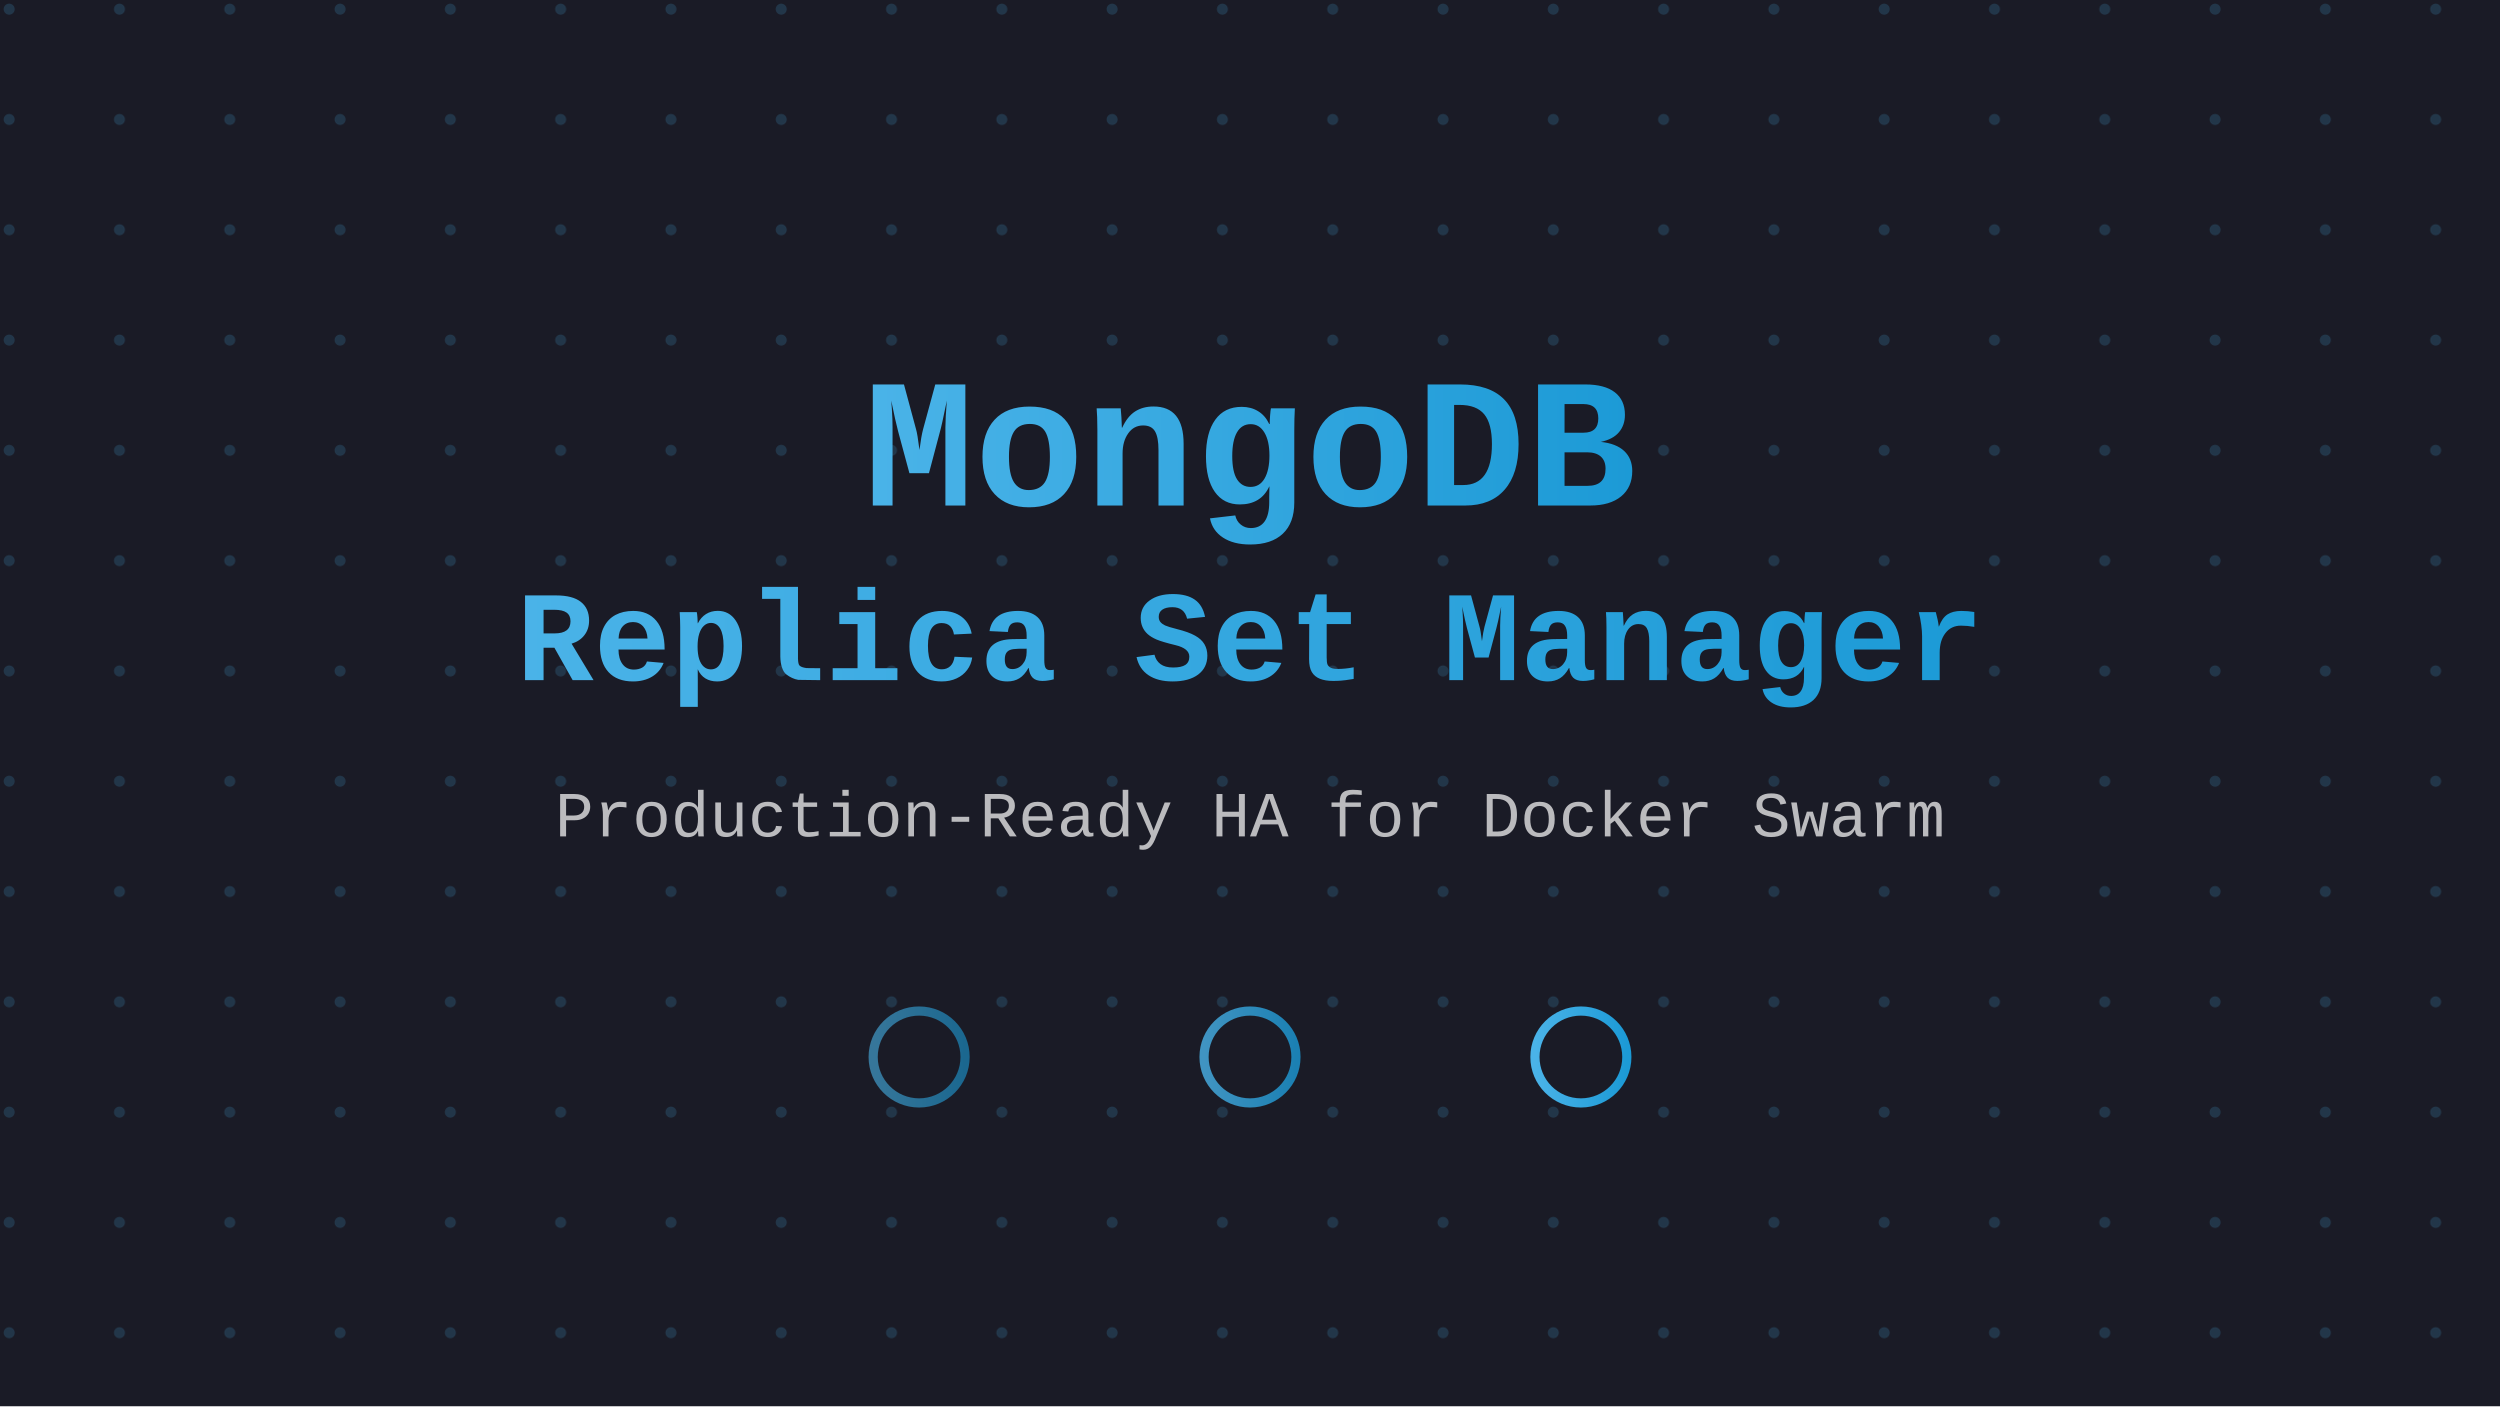
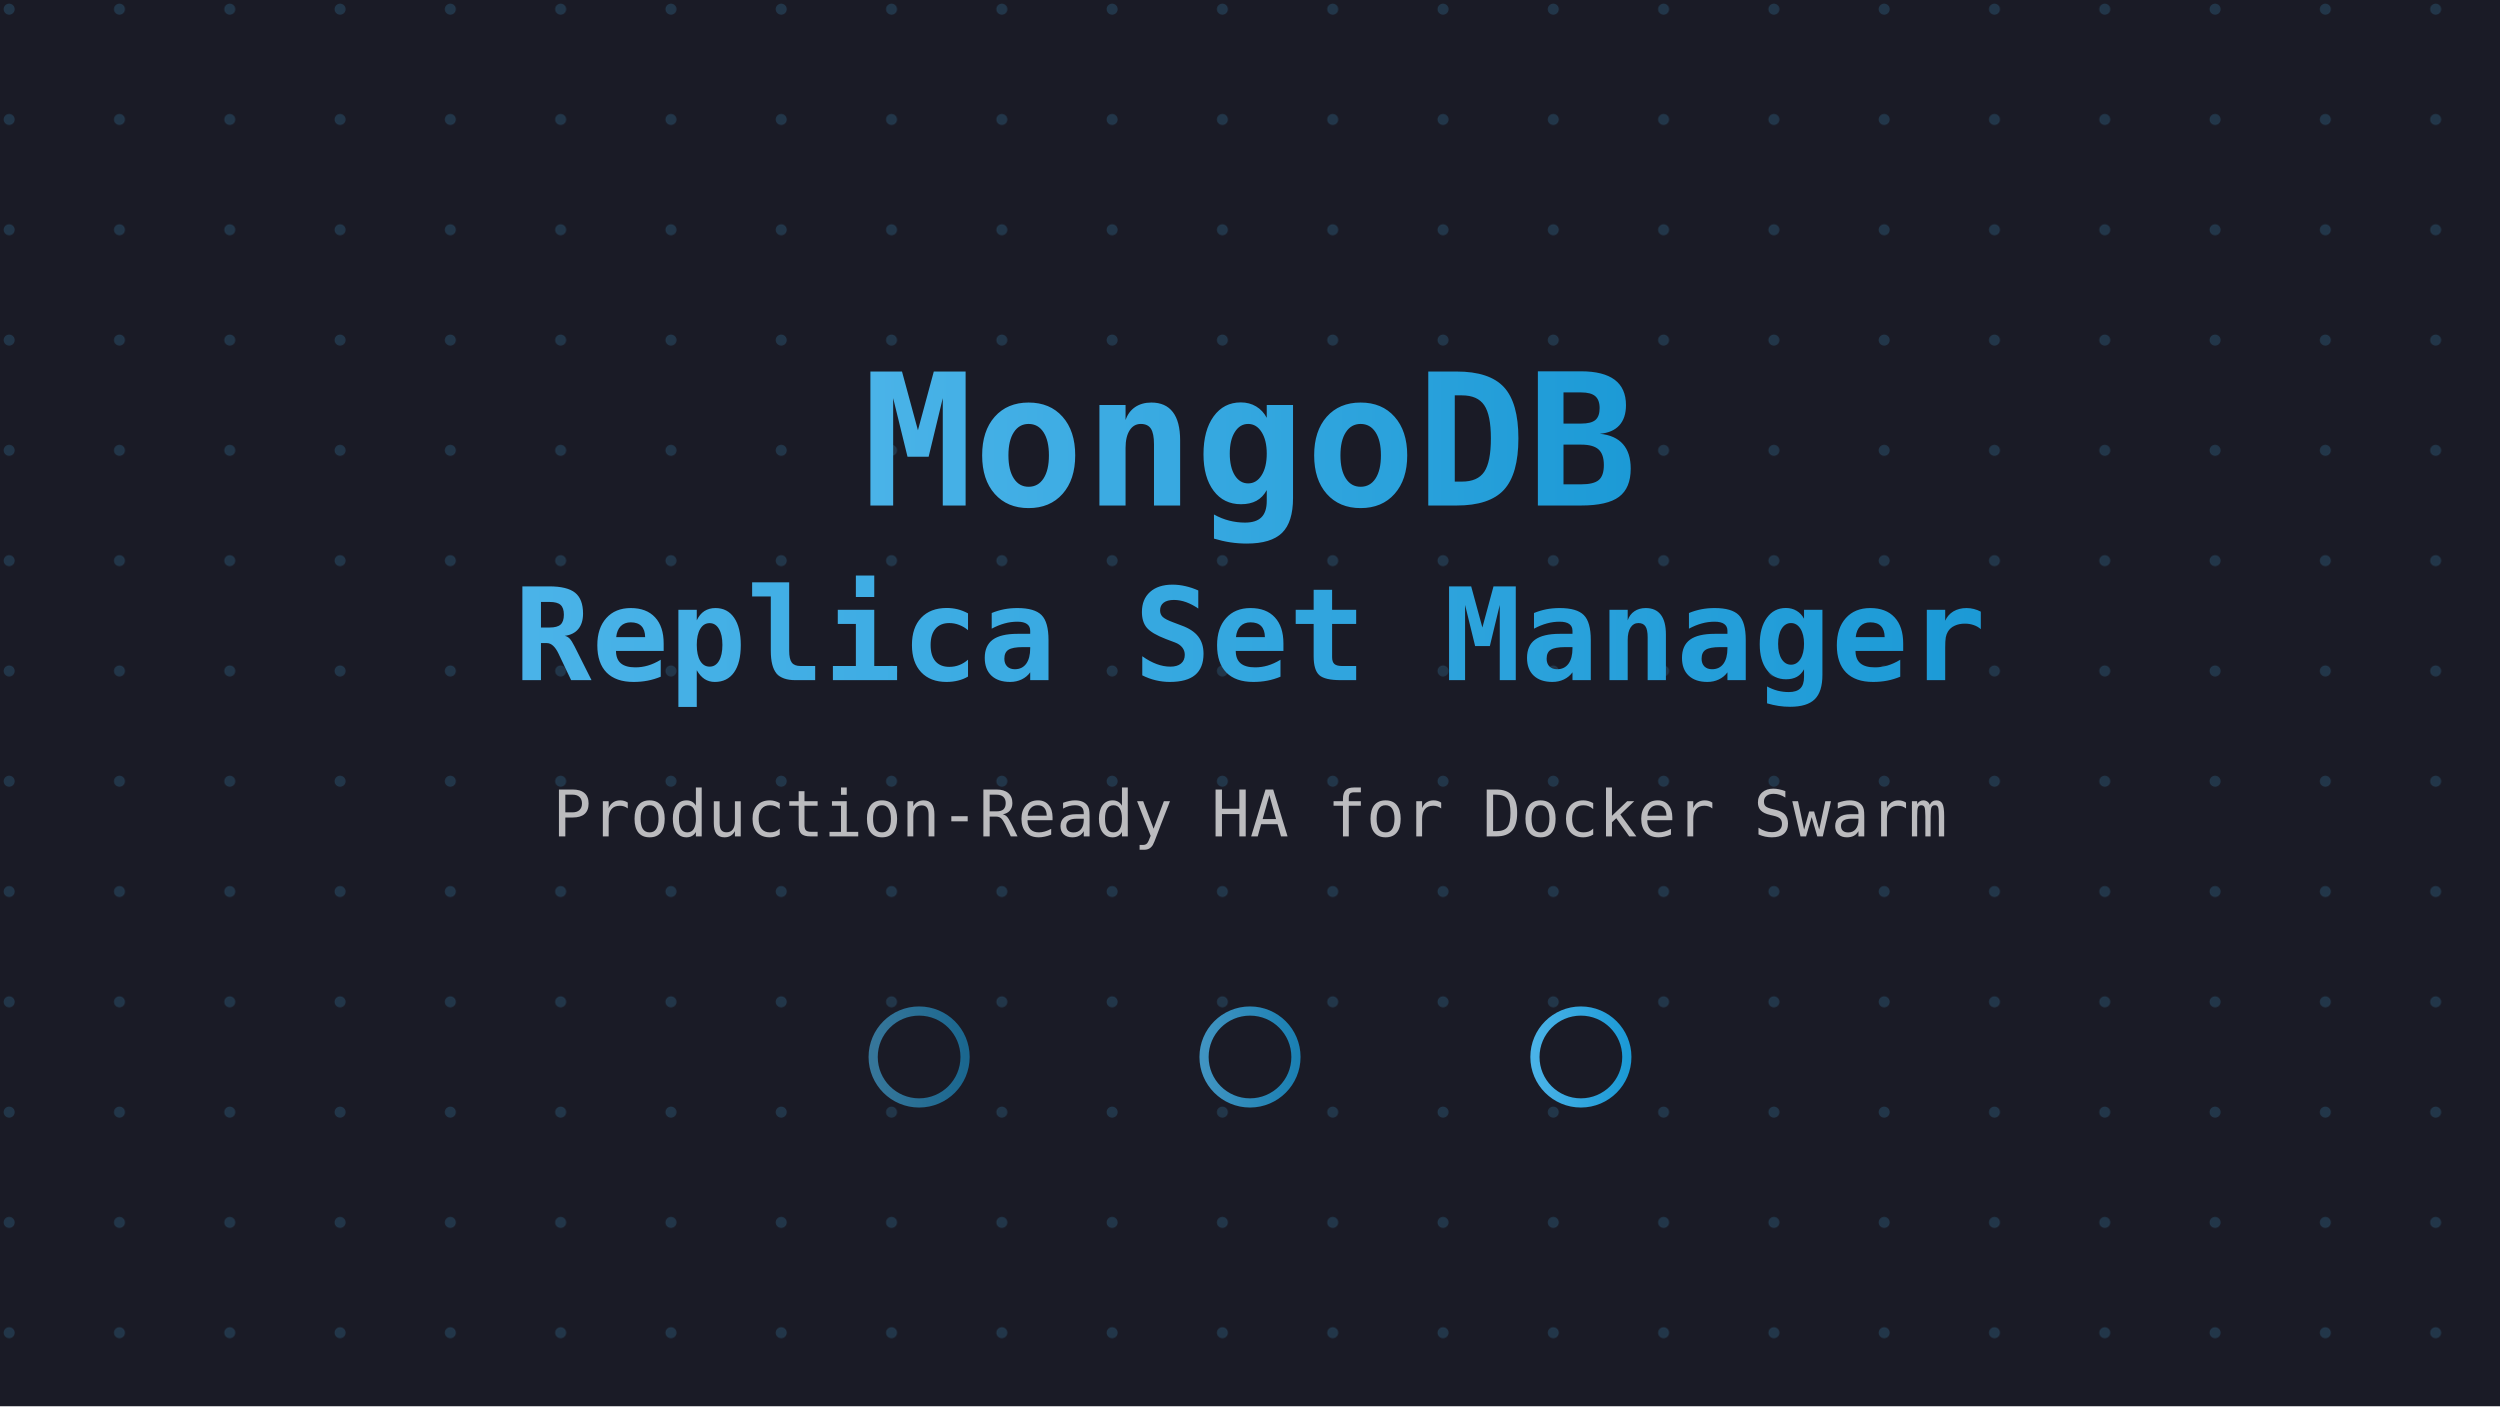
<svg xmlns="http://www.w3.org/2000/svg" width="544" height="306">
  <defs>
    <linearGradient id="grad2" x1="0%" y1="0%" x2="100%" y2="0%">
      <stop offset="0%" style="stop-color:#4ab3e8;stop-opacity:1" />
      <stop offset="100%" style="stop-color:#1c9ad6;stop-opacity:1" />
    </linearGradient>
    <pattern id="dots2" x="0" y="0" width="24" height="24" patternUnits="userSpaceOnUse">
      <circle cx="2" cy="2" r="1.2" fill="#4ab3e8" opacity="0.18" />
    </pattern>
  </defs>
  <rect width="544" height="306" fill="#1a1b26" />
  <rect width="544" height="306" fill="url(#dots2)" />
-   <text x="272" y="110" font-family="monospace, 'Courier New', Courier" font-size="40" font-weight="700" fill="url(#grad2)" text-anchor="middle">MongoDB</text>
-   <text x="272" y="148" font-family="monospace, 'Courier New', Courier" font-size="28" font-weight="700" fill="url(#grad2)" text-anchor="middle">Replica Set Manager</text>
-   <text x="272" y="182" font-family="monospace, 'Courier New', Courier" font-size="14" fill="rgba(255,255,255,0.7)" text-anchor="middle">Production-Ready HA for Docker Swarm</text>
+   <text x="272" y="110" font-family="'IBM Plex Mono', 'JetBrains Mono', 'SF Mono', Menlo, Consolas, monospace" font-size="40" font-weight="700" fill="url(#grad2)" text-anchor="middle">MongoDB</text>
+   <text x="272" y="148" font-family="'IBM Plex Mono', 'JetBrains Mono', 'SF Mono', Menlo, Consolas, monospace" font-size="28" font-weight="700" fill="url(#grad2)" text-anchor="middle">Replica Set Manager</text>
+   <text x="272" y="182" font-family="'IBM Plex Mono', 'JetBrains Mono', 'SF Mono', Menlo, Consolas, monospace" font-size="14" fill="rgba(255,255,255,0.7)" text-anchor="middle">Production-Ready HA for Docker Swarm</text>
  <circle cx="200" cy="230" r="10" fill="none" stroke="url(#grad2)" stroke-width="2" opacity="0.6" />
  <circle cx="272" cy="230" r="10" fill="none" stroke="url(#grad2)" stroke-width="2" opacity="0.8" />
  <circle cx="344" cy="230" r="10" fill="none" stroke="url(#grad2)" stroke-width="2" opacity="1" />
  <line x1="210" y1="230" x2="262" y2="230" stroke="url(#grad2)" stroke-width="1.5" opacity="0.4" />
  <line x1="282" y1="230" x2="334" y2="230" stroke="url(#grad2)" stroke-width="1.5" opacity="0.4" />
</svg>
